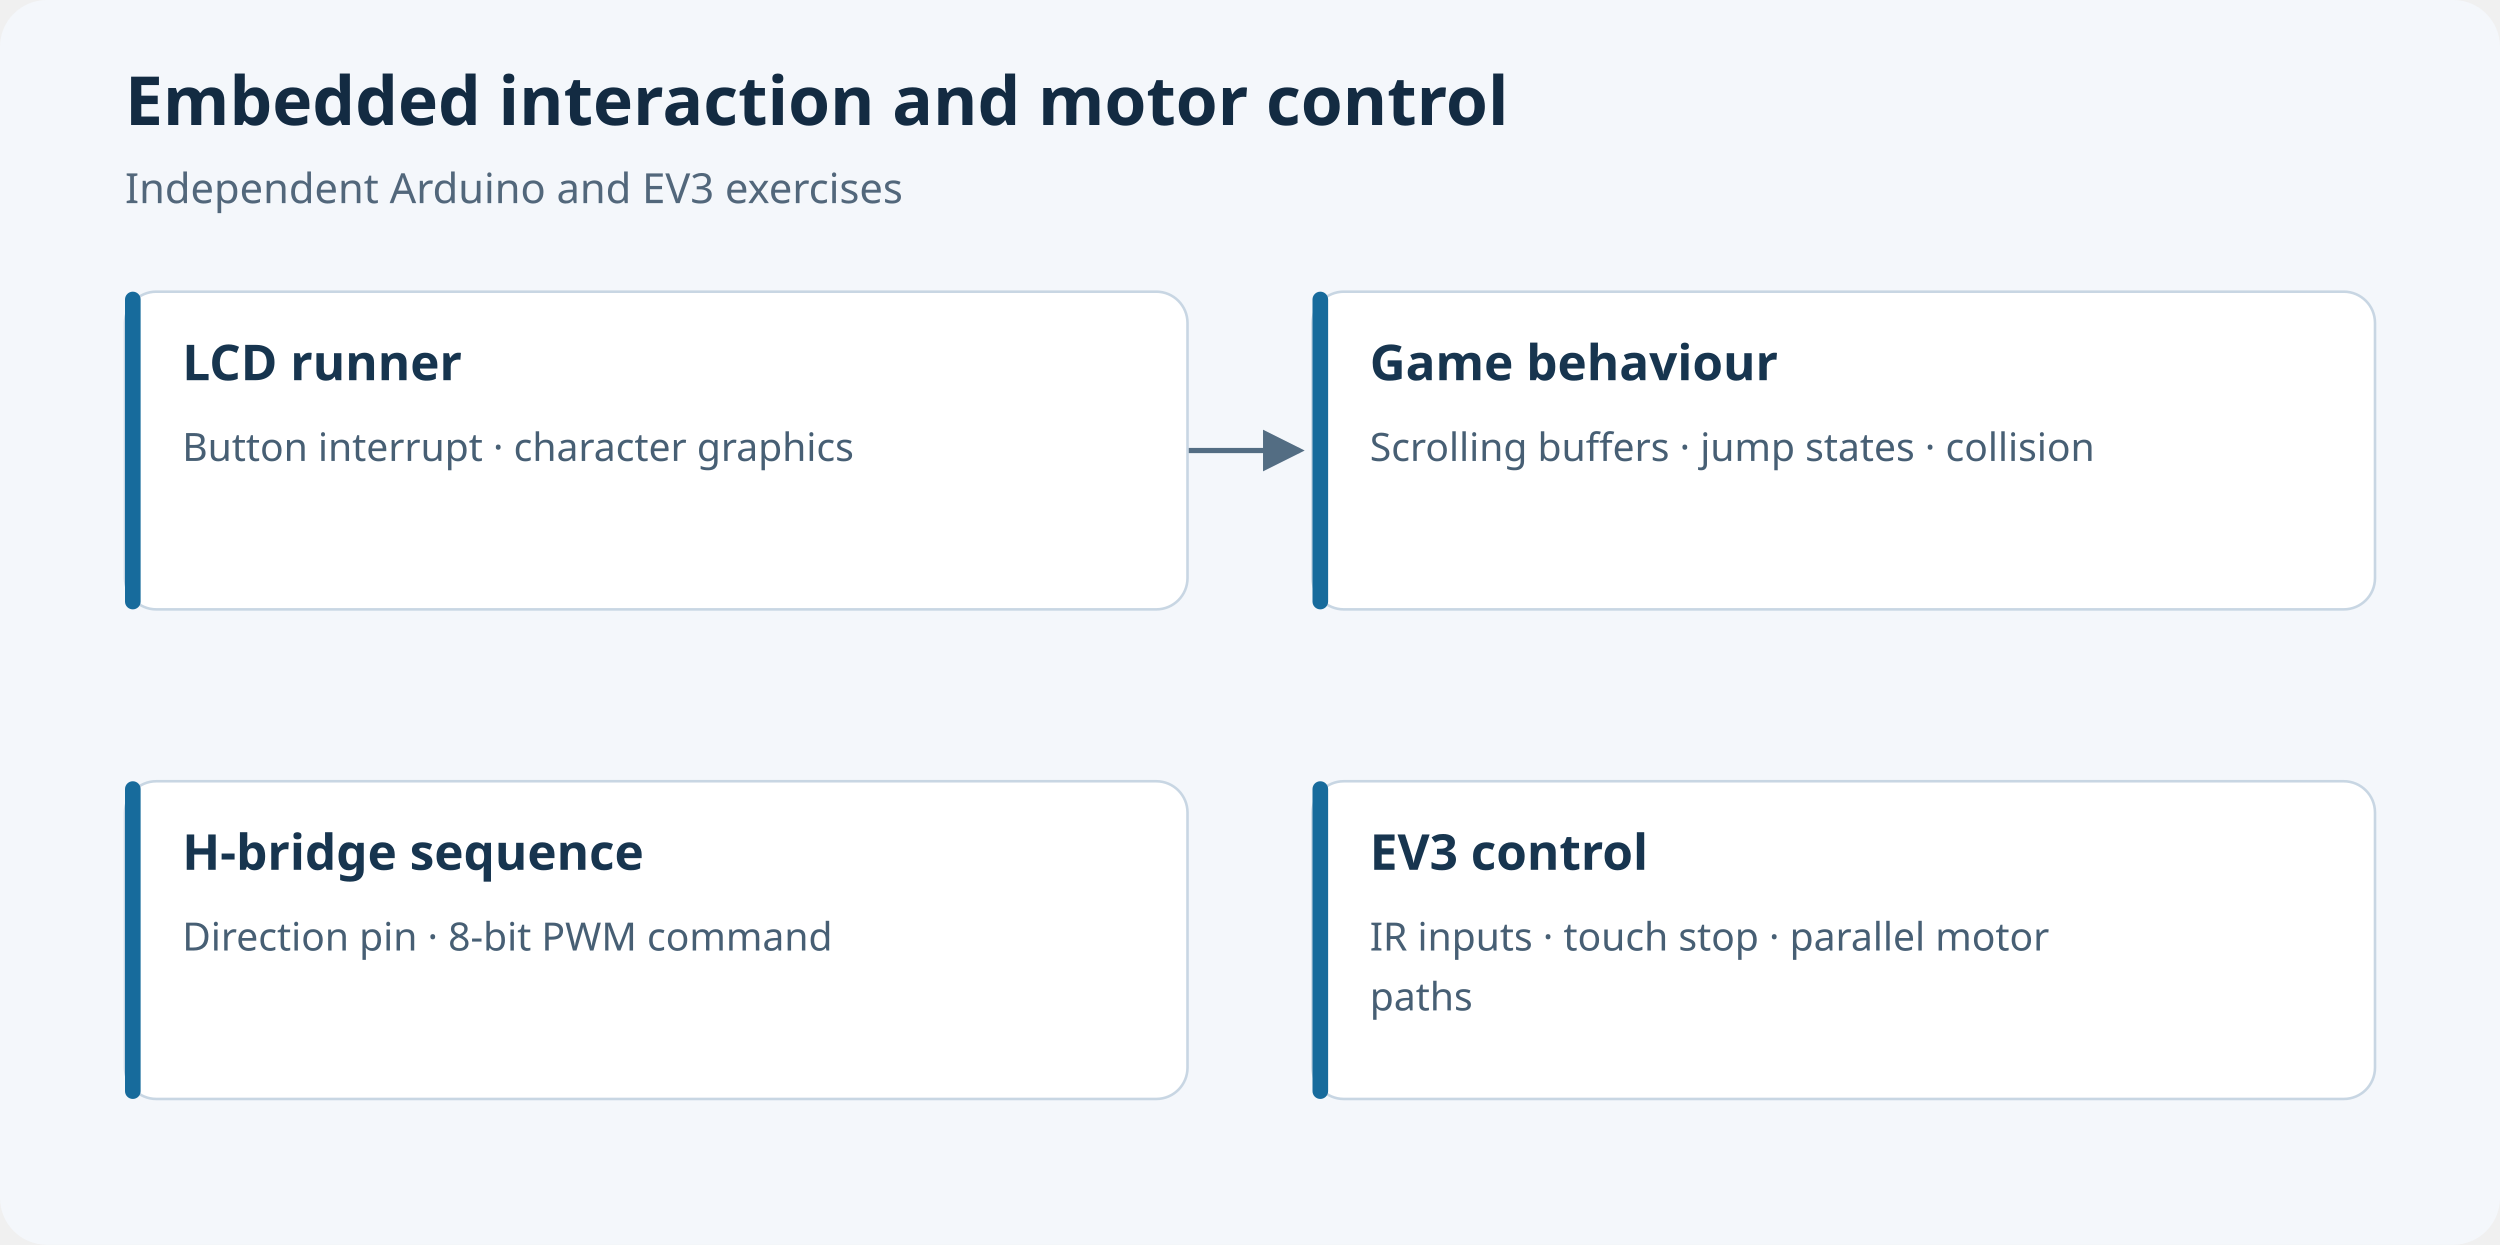
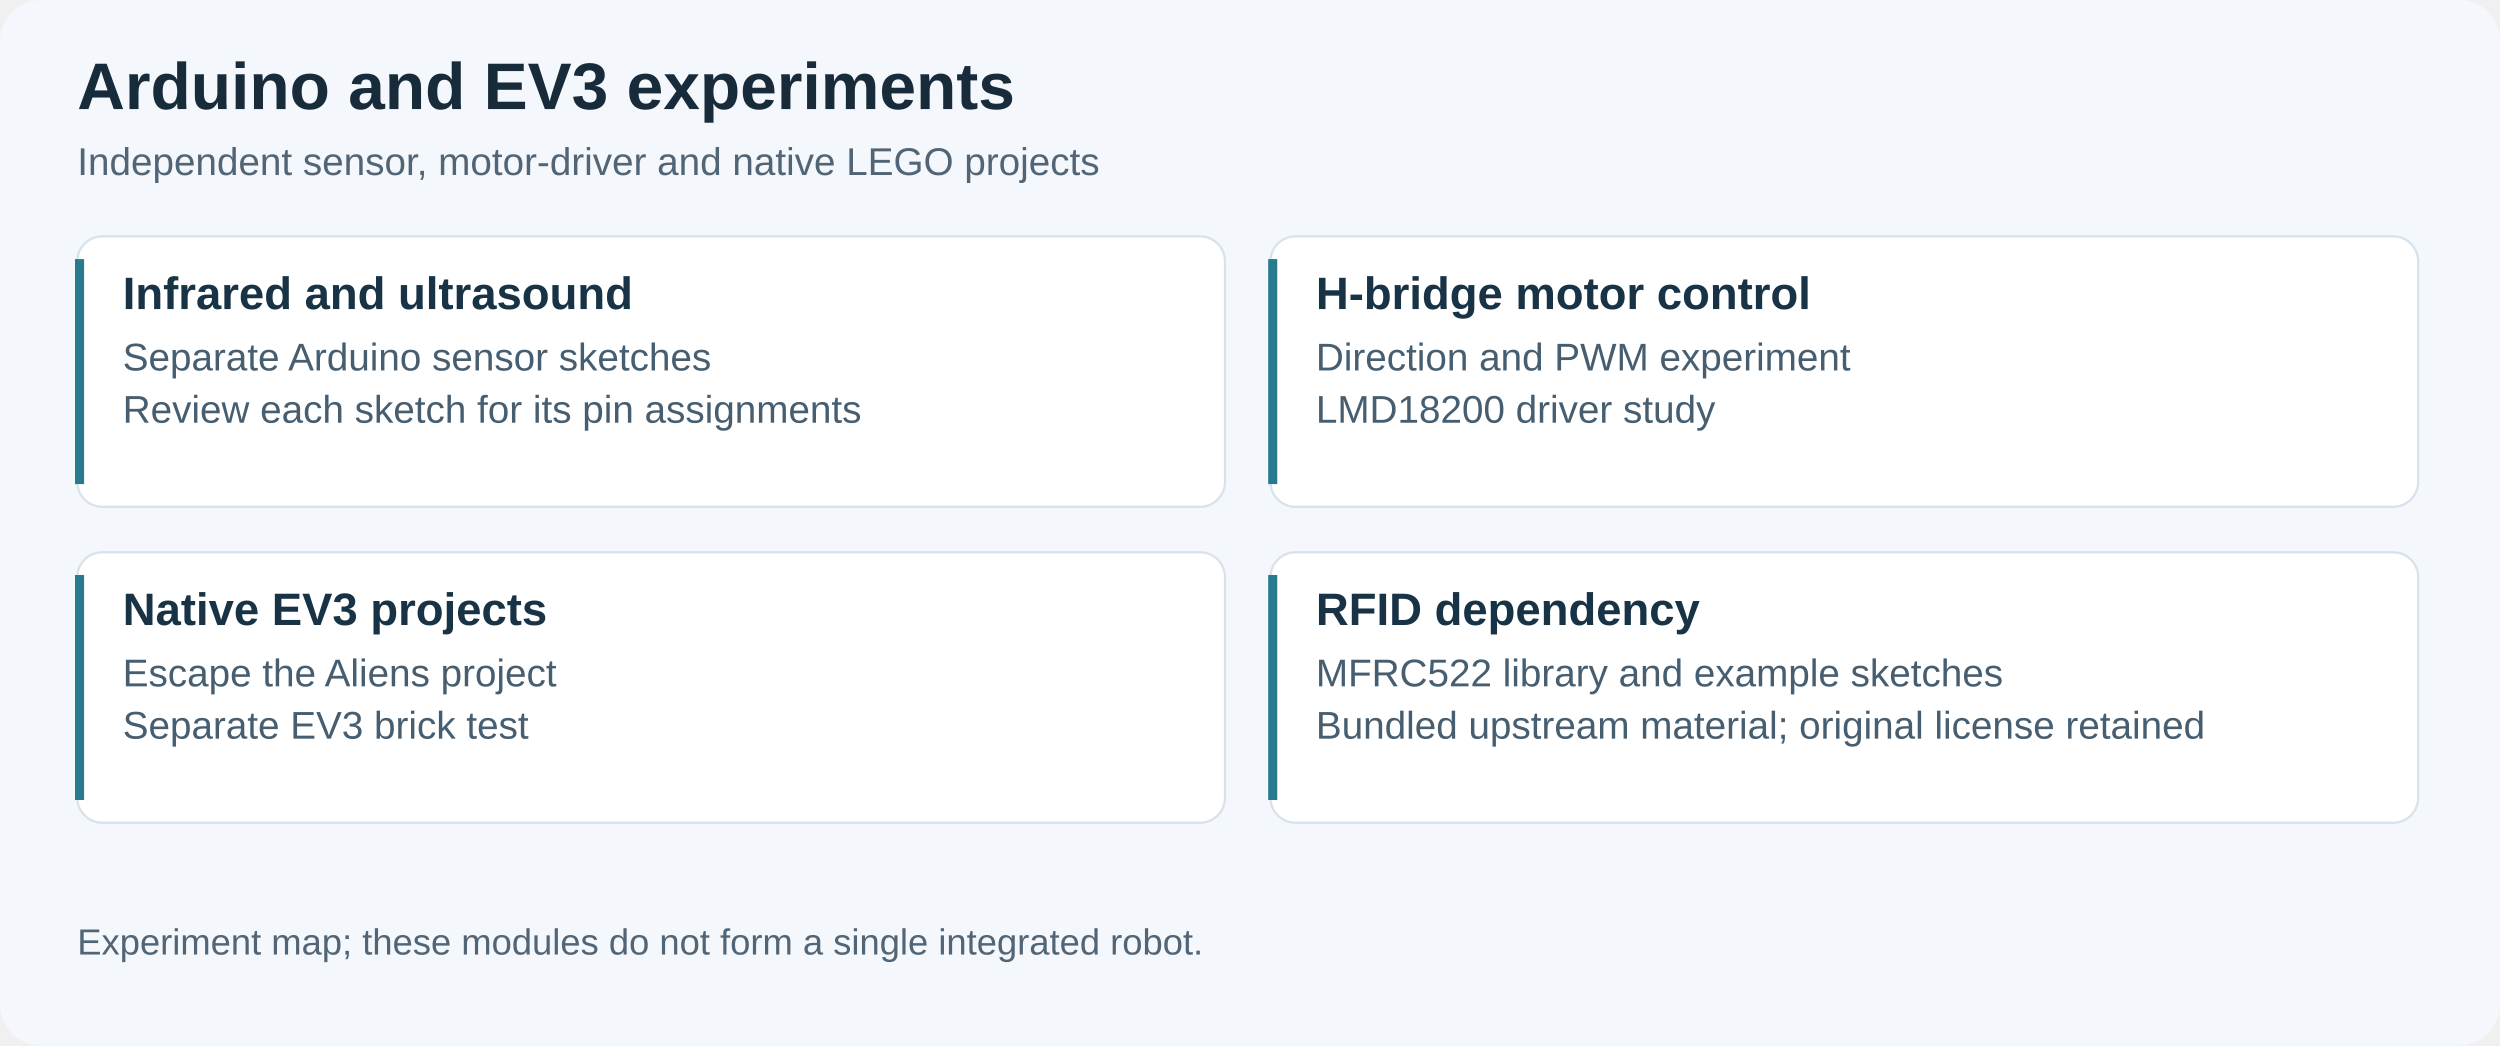
- <svg xmlns="http://www.w3.org/2000/svg" width="960" height="478" viewBox="0 0 960 478" role="img" aria-labelledby="title desc">
-   <defs>
-     <marker id="arrow" markerWidth="8" markerHeight="8" refX="7" refY="4" orient="auto">
-       <path d="M0 0L8 4L0 8Z" fill="#536d83" />
-     </marker>
-   </defs>
-   <rect width="960" height="478" rx="18" fill="#f4f7fb" />
-   <text x="48" y="48" font-family="sans-serif" font-size="26" font-weight="700" fill="#132b42">Embedded interaction and motor control</text>
-   <text x="48" y="78" font-family="sans-serif" font-size="16" fill="#52677b">Independent Arduino and EV3 exercises</text>
-   <path d="M456 173 L499 173" fill="none" stroke="#536d83" stroke-width="2" marker-end="url(#arrow)" />
-   <rect x="48" y="112" width="408" height="122" rx="12" fill="#ffffff" stroke="#c8d6e3" />
-   <rect x="48" y="112" width="6" height="122" rx="3" fill="#176b9c" />
-   <text x="70" y="146" font-family="sans-serif" font-size="19" font-weight="700" fill="#17354f">LCD runner</text>
-   <text x="70" y="177" font-family="sans-serif" font-size="15" fill="#475f74">Button interrupt · character graphics</text>
-   <rect x="504" y="112" width="408" height="122" rx="12" fill="#ffffff" stroke="#c8d6e3" />
-   <rect x="504" y="112" width="6" height="122" rx="3" fill="#176b9c" />
-   <text x="526" y="146" font-family="sans-serif" font-size="19" font-weight="700" fill="#17354f">Game behaviour</text>
-   <text x="526" y="177" font-family="sans-serif" font-size="15" fill="#475f74">Scrolling buffers · jump states · collision</text>
-   <rect x="48" y="300" width="408" height="122" rx="12" fill="#ffffff" stroke="#c8d6e3" />
-   <rect x="48" y="300" width="6" height="122" rx="3" fill="#176b9c" />
-   <text x="70" y="334" font-family="sans-serif" font-size="19" font-weight="700" fill="#17354f">H-bridge sequence</text>
-   <text x="70" y="365" font-family="sans-serif" font-size="15" fill="#475f74">Direction pin · 8-bit PWM command</text>
-   <rect x="504" y="300" width="408" height="122" rx="12" fill="#ffffff" stroke="#c8d6e3" />
-   <rect x="504" y="300" width="6" height="122" rx="3" fill="#176b9c" />
-   <text x="526" y="334" font-family="sans-serif" font-size="19" font-weight="700" fill="#17354f">EV3 control</text>
-   <text x="526" y="365" font-family="sans-serif" font-size="15" fill="#475f74">IR inputs · touch stop · parallel motor</text>
-   <text x="526" y="388" font-family="sans-serif" font-size="15" fill="#475f74">paths</text>
+ <svg xmlns="http://www.w3.org/2000/svg" width="1100" height="460" viewBox="0 0 1100 460" role="img" aria-labelledby="title desc">
+   <rect width="1100" height="460" rx="18" fill="#f4f7fb" />
+   <g font-family="Arial, Helvetica, sans-serif">
+     <text x="34" y="48" fill="#172b3a" font-size="29" font-weight="700">Arduino and EV3 experiments</text>
+     <text x="34" y="77" fill="#526576" font-size="17">Independent sensor, motor-driver and native LEGO projects</text>
+     <rect x="34" y="104" width="505" height="119" rx="11" fill="white" stroke="#d8e2eb" />
+     <path d="M35 114 V213" stroke="#287b8e" stroke-width="4" />
+     <text x="54" y="136" fill="#183345" font-size="20" font-weight="700">Infrared and ultrasound</text>
+     <text x="54" y="163" fill="#465e70" font-size="17">Separate Arduino sensor sketches</text>
+     <text x="54" y="186" fill="#465e70" font-size="17">Review each sketch for its pin assignments</text>
+     <rect x="559" y="104" width="505" height="119" rx="11" fill="white" stroke="#d8e2eb" />
+     <path d="M560 114 V213" stroke="#287b8e" stroke-width="4" />
+     <text x="579" y="136" fill="#183345" font-size="20" font-weight="700">H-bridge motor control</text>
+     <text x="579" y="163" fill="#465e70" font-size="17">Direction and PWM experiment</text>
+     <text x="579" y="186" fill="#465e70" font-size="17">LMD18200 driver study</text>
+     <rect x="34" y="243" width="505" height="119" rx="11" fill="white" stroke="#d8e2eb" />
+     <path d="M35 253 V352" stroke="#287b8e" stroke-width="4" />
+     <text x="54" y="275" fill="#183345" font-size="20" font-weight="700">Native EV3 projects</text>
+     <text x="54" y="302" fill="#465e70" font-size="17">Escape the Aliens project</text>
+     <text x="54" y="325" fill="#465e70" font-size="17">Separate EV3 brick test</text>
+     <rect x="559" y="243" width="505" height="119" rx="11" fill="white" stroke="#d8e2eb" />
+     <path d="M560 253 V352" stroke="#287b8e" stroke-width="4" />
+     <text x="579" y="275" fill="#183345" font-size="20" font-weight="700">RFID dependency</text>
+     <text x="579" y="302" fill="#465e70" font-size="17">MFRC522 library and example sketches</text>
+     <text x="579" y="325" fill="#465e70" font-size="17">Bundled upstream material; original license retained</text>
+     <text x="34" y="420" fill="#526576" font-size="16">Experiment map; these modules do not form a single integrated robot.</text>
+   </g>
</svg>
